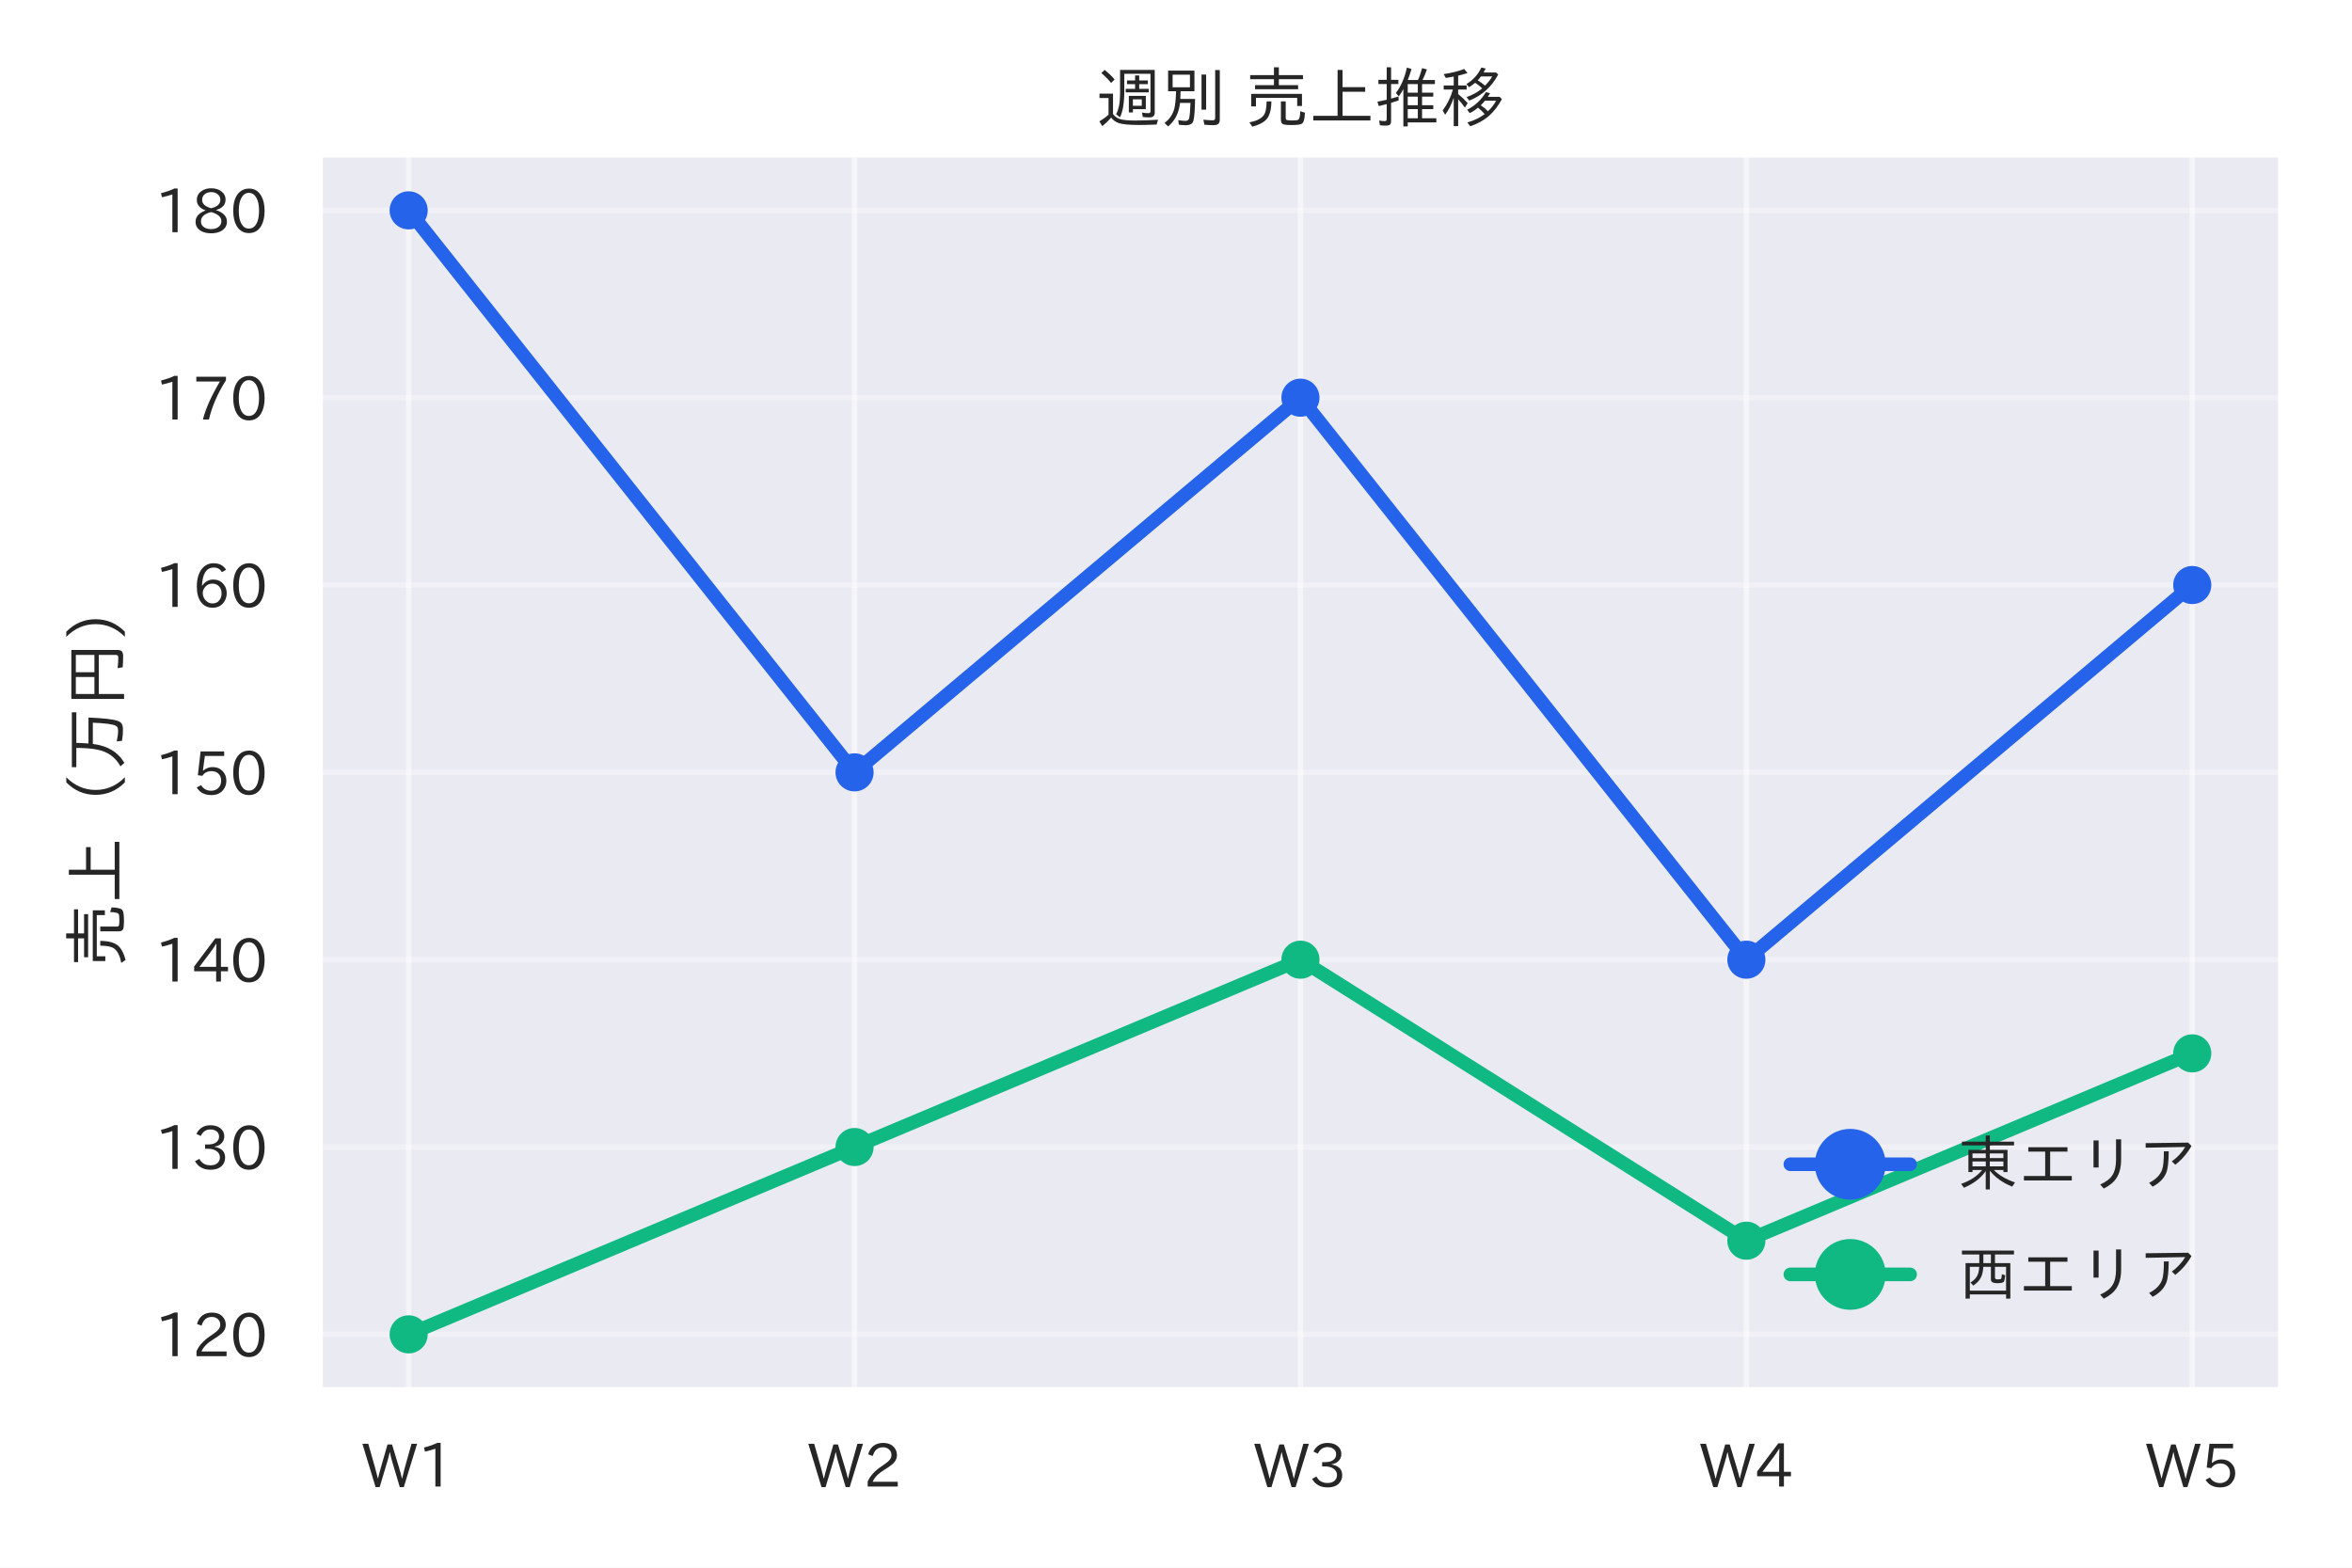
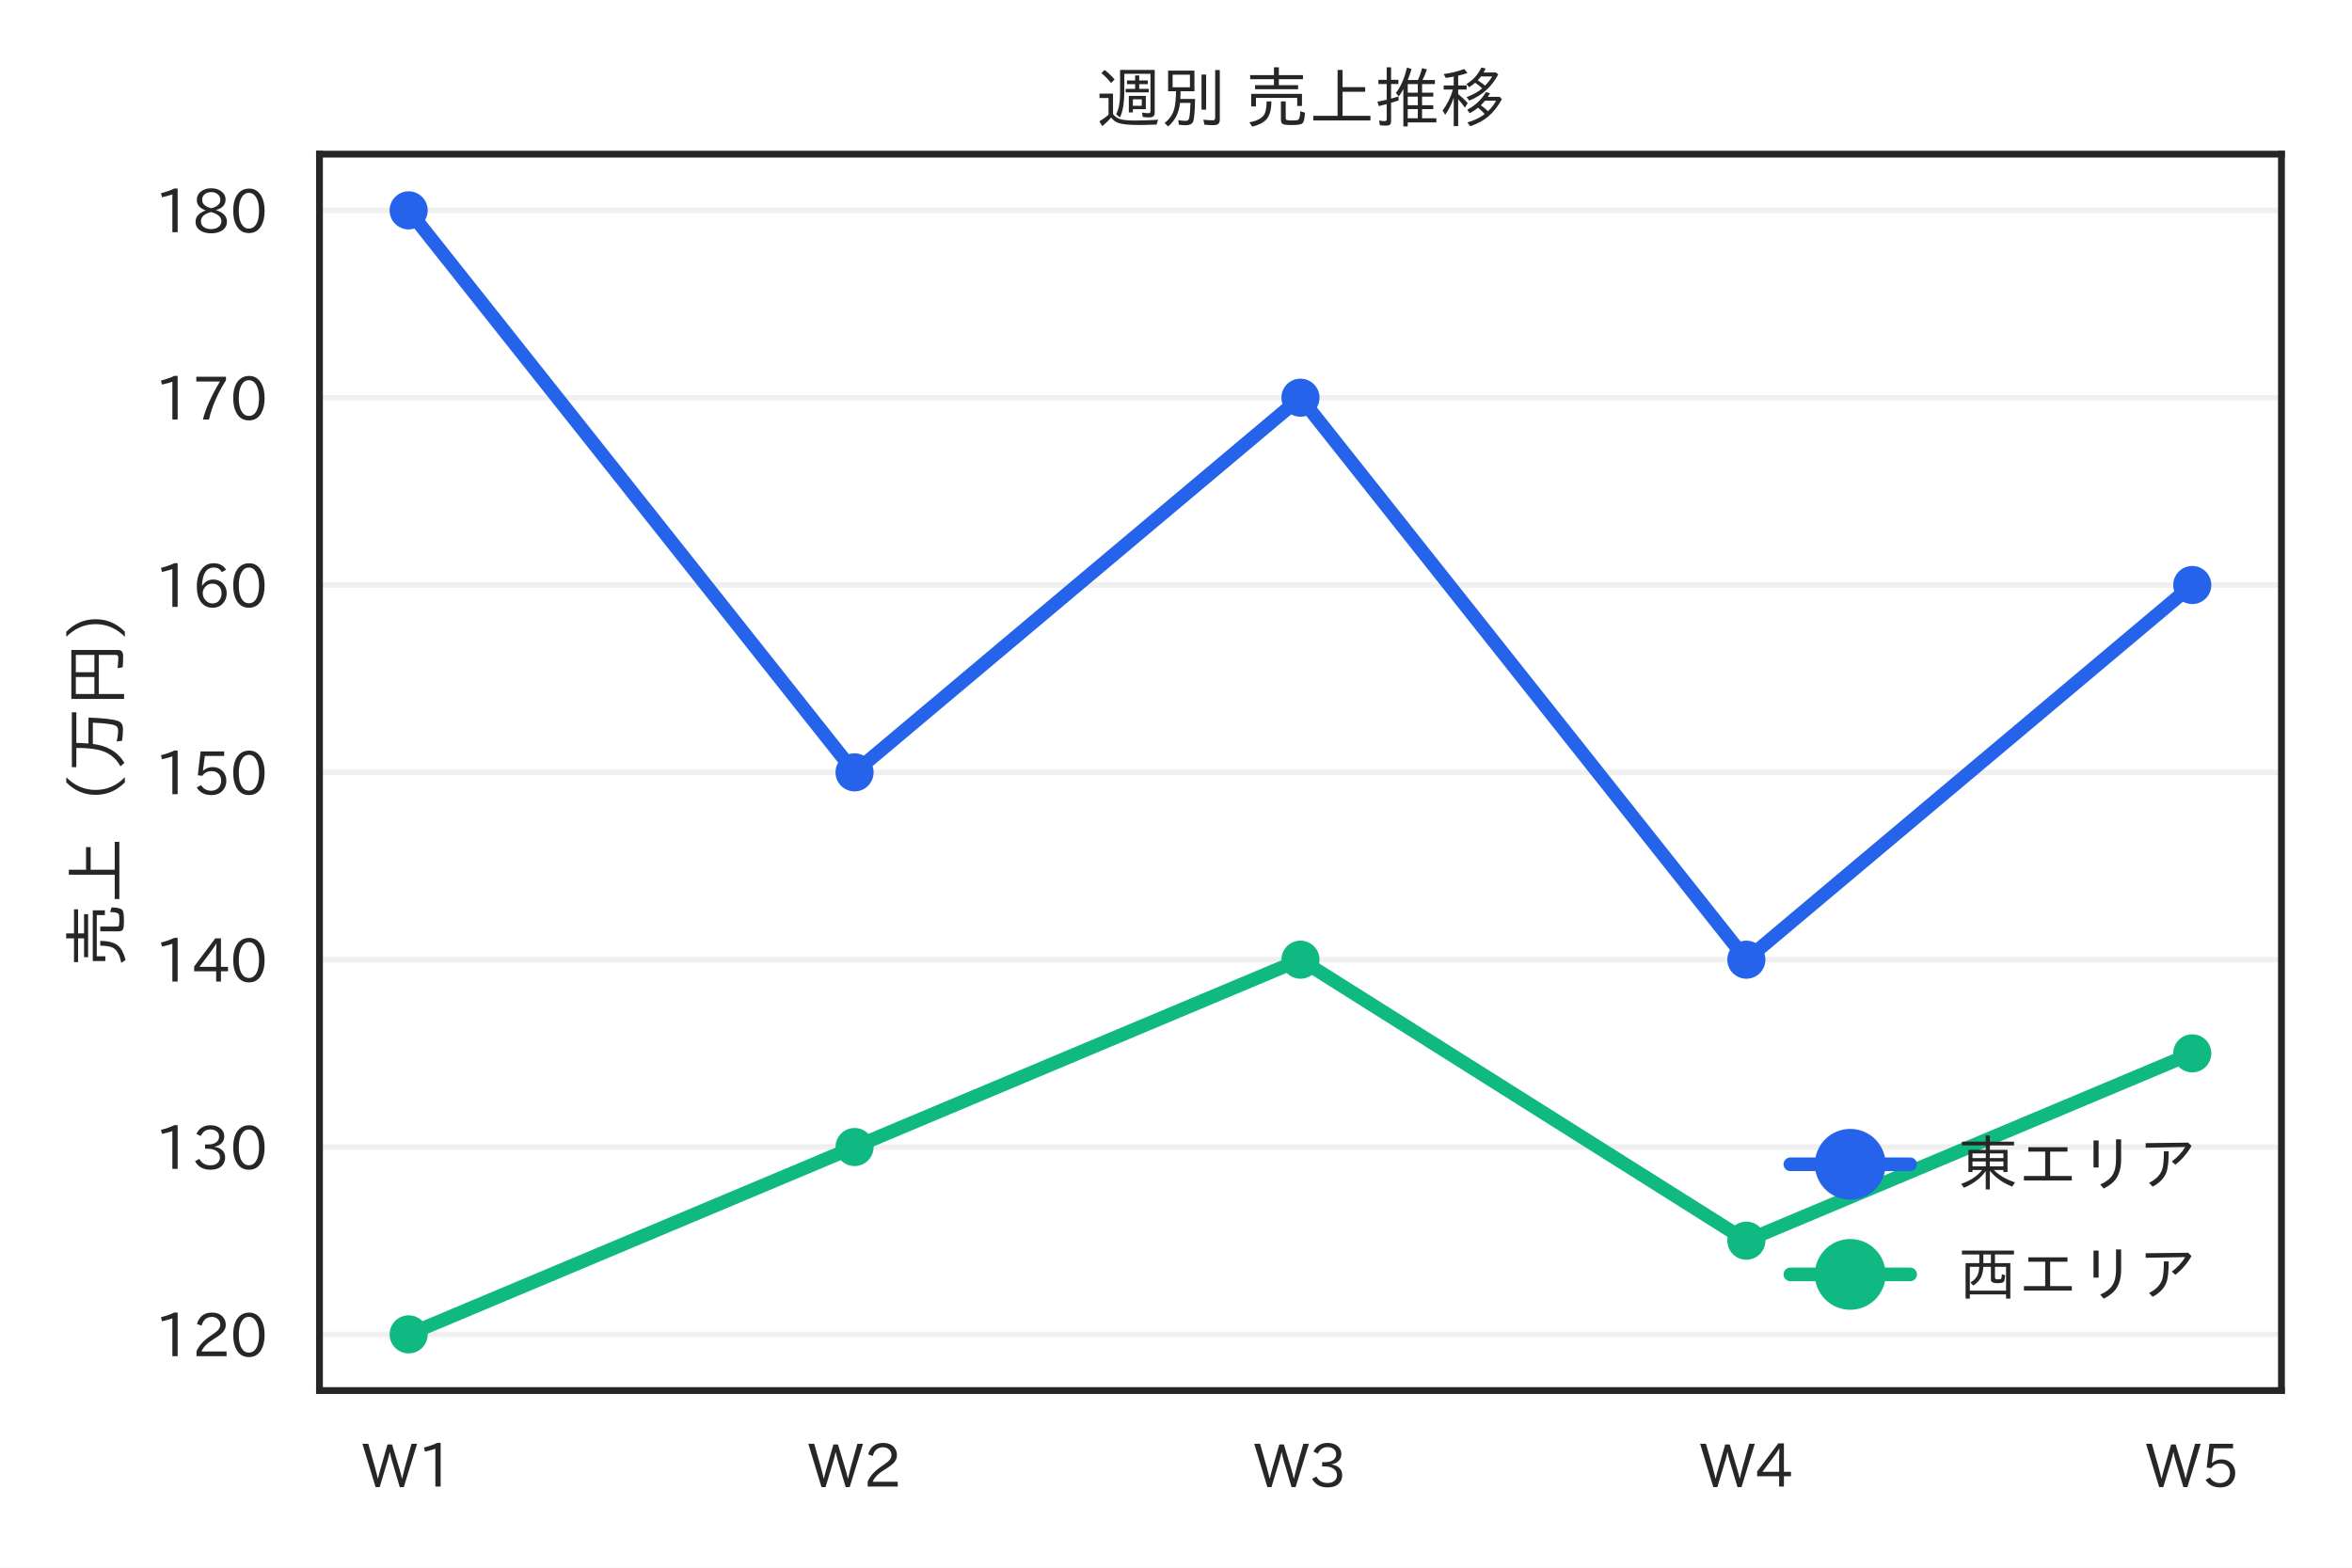
<svg xmlns="http://www.w3.org/2000/svg" xmlns:xlink="http://www.w3.org/1999/xlink" width="432pt" height="288pt" viewBox="0 0 432 288" version="1.1">
  <defs>
    <style type="text/css">*{stroke-linejoin: round; stroke-linecap: butt}</style>
  </defs>
  <g id="figure_1">
    <g id="patch_1">
      <path d="M 0 288  L 432 288  L 432 0  L 0 0  z " style="fill: #ffffff" />
    </g>
    <g id="axes_1">
      <g id="patch_2">
-         <path d="M 58.68 255.46  L 419.04 255.46  L 419.04 28.32  L 58.68 28.32  z " style="fill: #eaeaf2" />
+         <path d="M 58.68 255.46  L 419.04 255.46  L 419.04 28.32  L 58.68 28.32  z " style="fill: #ffffff" />
      </g>
      <g id="matplotlib.axis_1">
        <g id="xtick_1">
-           <g id="line2d_1">
-             <path d="M 75.06 255.46  L 75.06 28.32  " clip-path="url(#p65d16414b3)" style="fill: none; stroke: #ffffff; stroke-opacity: 0.5; stroke-linecap: round" />
-           </g>
          <g id="text_1">
            <g style="fill: #262626" transform="translate(66.49031 273.1997) scale(0.11 -0.11)">
              <defs>
                <path id="IPAexGothic-57" d="M 5888 4634  L 4466 0  L 4038 0  L 3219 2759  Q 3084 3209 2981 3738  L 2963 3738  Q 2866 3288 2713 2759  L 1888 0  L 1453 0  L 44 4634  L 672 4634  L 1406 2041  Q 1572 1444 1694 928  L 1716 928  Q 1819 1406 2003 2041  L 2725 4556  L 3213 4556  L 3972 2041  Q 4128 1541 4269 922  L 4288 922  Q 4441 1603 4563 2041  L 5291 4634  L 5888 4634  z " transform="scale(0.015625)" />
                <path id="IPAexGothic-31" d="M 2463 63  L 1900 63  L 1900 4103  Q 1372 3922 788 3797  L 684 4231  Q 1519 4441 2106 4731  L 2463 4731  L 2463 63  z " transform="scale(0.015625)" />
              </defs>
              <use xlink:href="#IPAexGothic-57" />
              <use xlink:href="#IPAexGothic-31" transform="translate(92.82227 0)" />
            </g>
          </g>
        </g>
        <g id="xtick_2">
-           <g id="line2d_2">
-             <path d="M 156.96 255.46  L 156.96 28.32  " clip-path="url(#p65d16414b3)" style="fill: none; stroke: #ffffff; stroke-opacity: 0.5; stroke-linecap: round" />
-           </g>
          <g id="text_2">
            <g style="fill: #262626" transform="translate(148.3903 273.1997) scale(0.11 -0.11)">
              <defs>
                <path id="IPAexGothic-32" d="M 3659 63  L 447 63  L 447 594  Q 825 1475 1894 2203  L 2072 2322  Q 2619 2697 2791 2906  Q 2988 3153 2988 3444  Q 2988 3772 2756 4003  Q 2500 4259 2084 4259  Q 1250 4259 991 3328  L 497 3506  Q 853 4725 2116 4725  Q 2806 4725 3216 4316  Q 3575 3947 3575 3425  Q 3575 3038 3344 2722  Q 3131 2416 2366 1938  L 2231 1856  Q 1256 1253 978 569  L 3659 569  L 3659 63  z " transform="scale(0.015625)" />
              </defs>
              <use xlink:href="#IPAexGothic-57" />
              <use xlink:href="#IPAexGothic-32" transform="translate(92.82227 0)" />
            </g>
          </g>
        </g>
        <g id="xtick_3">
-           <g id="line2d_3">
-             <path d="M 238.86 255.46  L 238.86 28.32  " clip-path="url(#p65d16414b3)" style="fill: none; stroke: #ffffff; stroke-opacity: 0.5; stroke-linecap: round" />
-           </g>
          <g id="text_3">
            <g style="fill: #262626" transform="translate(230.2903 273.1997) scale(0.11 -0.11)">
              <defs>
                <path id="IPAexGothic-33" d="M 2381 2419  Q 3506 2216 3506 1278  Q 3506 716 3128 356  Q 2709 -31 1944 -31  Q 797 -31 288 881  L 756 1131  Q 1109 441 1938 441  Q 2425 441 2694 691  Q 2950 928 2950 1291  Q 2950 1719 2566 1978  Q 2216 2213 1644 2213  L 1363 2213  L 1363 2669  L 1656 2669  Q 2231 2669 2534 2888  Q 2859 3119 2859 3509  Q 2859 3934 2494 4138  Q 2259 4278 1931 4278  Q 1238 4278 903 3578  L 434 3803  Q 897 4725 1938 4725  Q 2597 4725 3006 4394  Q 3416 4069 3416 3534  Q 3416 3028 3019 2706  Q 2763 2500 2381 2444  L 2381 2419  z " transform="scale(0.015625)" />
              </defs>
              <use xlink:href="#IPAexGothic-57" />
              <use xlink:href="#IPAexGothic-33" transform="translate(92.82227 0)" />
            </g>
          </g>
        </g>
        <g id="xtick_4">
-           <g id="line2d_4">
-             <path d="M 320.76 255.46  L 320.76 28.32  " clip-path="url(#p65d16414b3)" style="fill: none; stroke: #ffffff; stroke-opacity: 0.5; stroke-linecap: round" />
-           </g>
          <g id="text_4">
            <g style="fill: #262626" transform="translate(312.1903 273.1997) scale(0.11 -0.11)">
              <defs>
                <path id="IPAexGothic-34" d="M 3813 1159  L 3059 1159  L 3059 63  L 2547 63  L 2547 1159  L 197 1159  L 197 1672  L 2456 4678  L 3059 4678  L 3059 1634  L 3813 1634  L 3813 1159  z M 2578 4109  L 2559 4109  Q 2278 3656 2003 3284  L 759 1634  L 2547 1634  L 2547 3144  Q 2547 3481 2578 4109  z " transform="scale(0.015625)" />
              </defs>
              <use xlink:href="#IPAexGothic-57" />
              <use xlink:href="#IPAexGothic-34" transform="translate(92.82227 0)" />
            </g>
          </g>
        </g>
        <g id="xtick_5">
-           <g id="line2d_5">
-             <path d="M 402.66 255.46  L 402.66 28.32  " clip-path="url(#p65d16414b3)" style="fill: none; stroke: #ffffff; stroke-opacity: 0.5; stroke-linecap: round" />
-           </g>
          <g id="text_5">
            <g style="fill: #262626" transform="translate(394.0903 273.1997) scale(0.11 -0.11)">
              <defs>
                <path id="IPAexGothic-35" d="M 1178 2603  Q 1634 2963 2172 2963  Q 2816 2963 3241 2528  Q 3638 2113 3638 1497  Q 3638 938 3297 513  Q 2869 -31 2031 -31  Q 959 -31 469 784  L 938 1028  Q 1309 434 2013 434  Q 2466 434 2769 716  Q 3081 1013 3081 1503  Q 3081 1966 2806 2241  Q 2519 2528 2056 2528  Q 1406 2528 1072 2028  L 591 2091  L 884 4634  L 3406 4634  L 3406 4153  L 1341 4153  L 1134 2603  L 1178 2603  z " transform="scale(0.015625)" />
              </defs>
              <use xlink:href="#IPAexGothic-57" />
              <use xlink:href="#IPAexGothic-35" transform="translate(92.82227 0)" />
            </g>
          </g>
        </g>
      </g>
      <g id="matplotlib.axis_2">
        <g id="ytick_1">
-           <g id="line2d_6">
-             <path d="M 58.68 245.135  L 419.04 245.135  " clip-path="url(#p65d16414b3)" style="fill: none; stroke: #ffffff; stroke-opacity: 0.3; stroke-linecap: round" />
+           <g id="line2d_1">
+             <path d="M 58.68 245.135  L 419.04 245.135  " clip-path="url(#p6f7b896fdb)" style="fill: none; stroke: #cccccc; stroke-opacity: 0.3; stroke-linecap: round" />
          </g>
          <g id="text_6">
            <g style="fill: #262626" transform="translate(28.39516 249.2553) scale(0.11 -0.11)">
              <defs>
                <path id="IPAexGothic-30" d="M 2038 4725  Q 2881 4725 3334 3944  Q 3694 3325 3694 2344  Q 3694 1372 3334 741  Q 2888 -31 2016 -31  Q 1147 -31 700 741  Q 341 1372 341 2350  Q 341 3713 1000 4334  Q 1419 4725 2038 4725  z M 2016 4266  Q 1516 4266 1228 3759  Q 934 3247 934 2344  Q 934 1456 1222 947  Q 1513 447 2016 447  Q 2619 447 2909 1153  Q 3100 1622 3100 2375  Q 3100 3256 2806 3759  Q 2509 4266 2016 4266  z " transform="scale(0.015625)" />
              </defs>
              <use xlink:href="#IPAexGothic-31" />
              <use xlink:href="#IPAexGothic-32" transform="translate(62.98828 0)" />
              <use xlink:href="#IPAexGothic-30" transform="translate(125.9766 0)" />
            </g>
          </g>
        </g>
        <g id="ytick_2">
-           <g id="line2d_7">
-             <path d="M 58.68 210.72  L 419.04 210.72  " clip-path="url(#p65d16414b3)" style="fill: none; stroke: #ffffff; stroke-opacity: 0.3; stroke-linecap: round" />
+           <g id="line2d_2">
+             <path d="M 58.68 210.72  L 419.04 210.72  " clip-path="url(#p6f7b896fdb)" style="fill: none; stroke: #cccccc; stroke-opacity: 0.3; stroke-linecap: round" />
          </g>
          <g id="text_7">
            <g style="fill: #262626" transform="translate(28.39516 214.8401) scale(0.11 -0.11)">
              <use xlink:href="#IPAexGothic-31" />
              <use xlink:href="#IPAexGothic-33" transform="translate(62.98828 0)" />
              <use xlink:href="#IPAexGothic-30" transform="translate(125.9766 0)" />
            </g>
          </g>
        </g>
        <g id="ytick_3">
-           <g id="line2d_8">
-             <path d="M 58.68 176.305  L 419.04 176.305  " clip-path="url(#p65d16414b3)" style="fill: none; stroke: #ffffff; stroke-opacity: 0.3; stroke-linecap: round" />
+           <g id="line2d_3">
+             <path d="M 58.68 176.305  L 419.04 176.305  " clip-path="url(#p6f7b896fdb)" style="fill: none; stroke: #cccccc; stroke-opacity: 0.3; stroke-linecap: round" />
          </g>
          <g id="text_8">
            <g style="fill: #262626" transform="translate(28.39516 180.425) scale(0.11 -0.11)">
              <use xlink:href="#IPAexGothic-31" />
              <use xlink:href="#IPAexGothic-34" transform="translate(62.98828 0)" />
              <use xlink:href="#IPAexGothic-30" transform="translate(125.9766 0)" />
            </g>
          </g>
        </g>
        <g id="ytick_4">
-           <g id="line2d_9">
-             <path d="M 58.68 141.89  L 419.04 141.89  " clip-path="url(#p65d16414b3)" style="fill: none; stroke: #ffffff; stroke-opacity: 0.3; stroke-linecap: round" />
+           <g id="line2d_4">
+             <path d="M 58.68 141.89  L 419.04 141.89  " clip-path="url(#p6f7b896fdb)" style="fill: none; stroke: #cccccc; stroke-opacity: 0.3; stroke-linecap: round" />
          </g>
          <g id="text_9">
            <g style="fill: #262626" transform="translate(28.39516 146.0098) scale(0.11 -0.11)">
              <use xlink:href="#IPAexGothic-31" />
              <use xlink:href="#IPAexGothic-35" transform="translate(62.98828 0)" />
              <use xlink:href="#IPAexGothic-30" transform="translate(125.9766 0)" />
            </g>
          </g>
        </g>
        <g id="ytick_5">
-           <g id="line2d_10">
-             <path d="M 58.68 107.475  L 419.04 107.475  " clip-path="url(#p65d16414b3)" style="fill: none; stroke: #ffffff; stroke-opacity: 0.3; stroke-linecap: round" />
+           <g id="line2d_5">
+             <path d="M 58.68 107.475  L 419.04 107.475  " clip-path="url(#p6f7b896fdb)" style="fill: none; stroke: #cccccc; stroke-opacity: 0.3; stroke-linecap: round" />
          </g>
          <g id="text_10">
            <g style="fill: #262626" transform="translate(28.39516 111.5947) scale(0.11 -0.11)">
              <defs>
                <path id="IPAexGothic-36" d="M 1056 2328  Q 1509 2981 2234 2981  Q 2906 2981 3316 2513  Q 3675 2106 3675 1522  Q 3675 884 3272 434  Q 2853 -31 2178 -31  Q 1375 -31 922 581  Q 481 1178 481 2228  Q 481 3425 1013 4109  Q 1494 4725 2272 4725  Q 3191 4725 3609 4025  L 3150 3775  Q 2894 4266 2300 4266  Q 1119 4266 1031 2328  L 1056 2328  z M 2141 2547  Q 1684 2547 1384 2206  Q 1116 1900 1116 1541  Q 1116 1156 1353 844  Q 1672 428 2159 428  Q 2669 428 2941 844  Q 3125 1128 3125 1503  Q 3125 1944 2881 2228  Q 2600 2547 2141 2547  z " transform="scale(0.015625)" />
              </defs>
              <use xlink:href="#IPAexGothic-31" />
              <use xlink:href="#IPAexGothic-36" transform="translate(62.98828 0)" />
              <use xlink:href="#IPAexGothic-30" transform="translate(125.9766 0)" />
            </g>
          </g>
        </g>
        <g id="ytick_6">
-           <g id="line2d_11">
-             <path d="M 58.68 73.06  L 419.04 73.06  " clip-path="url(#p65d16414b3)" style="fill: none; stroke: #ffffff; stroke-opacity: 0.3; stroke-linecap: round" />
+           <g id="line2d_6">
+             <path d="M 58.68 73.06  L 419.04 73.06  " clip-path="url(#p6f7b896fdb)" style="fill: none; stroke: #cccccc; stroke-opacity: 0.3; stroke-linecap: round" />
          </g>
          <g id="text_11">
            <g style="fill: #262626" transform="translate(28.39516 77.17954) scale(0.11 -0.11)">
              <defs>
                <path id="IPAexGothic-37" d="M 3597 4263  Q 2238 2106 1778 63  L 1131 63  Q 1581 1834 2950 4128  L 428 4128  L 428 4634  L 3597 4634  L 3597 4263  z " transform="scale(0.015625)" />
              </defs>
              <use xlink:href="#IPAexGothic-31" />
              <use xlink:href="#IPAexGothic-37" transform="translate(62.98828 0)" />
              <use xlink:href="#IPAexGothic-30" transform="translate(125.9766 0)" />
            </g>
          </g>
        </g>
        <g id="ytick_7">
-           <g id="line2d_12">
-             <path d="M 58.68 38.645  L 419.04 38.645  " clip-path="url(#p65d16414b3)" style="fill: none; stroke: #ffffff; stroke-opacity: 0.3; stroke-linecap: round" />
+           <g id="line2d_7">
+             <path d="M 58.68 38.645  L 419.04 38.645  " clip-path="url(#p6f7b896fdb)" style="fill: none; stroke: #cccccc; stroke-opacity: 0.3; stroke-linecap: round" />
          </g>
          <g id="text_12">
            <g style="fill: #262626" transform="translate(28.39516 42.76439) scale(0.11 -0.11)">
              <defs>
                <path id="IPAexGothic-38" d="M 2541 2425  Q 3700 2031 3700 1197  Q 3700 541 3100 197  Q 2663 -56 2016 -56  Q 1366 -56 928 197  Q 347 531 347 1178  Q 347 1988 1409 2381  L 1409 2400  Q 481 2734 481 3509  Q 481 4100 981 4456  Q 1406 4756 2019 4756  Q 2703 4756 3131 4403  Q 3553 4069 3553 3566  Q 3553 2706 2541 2444  L 2541 2425  z M 2022 2625  Q 2997 2856 2997 3528  Q 2997 3916 2675 4150  Q 2413 4347 2016 4347  Q 1606 4347 1331 4128  Q 1050 3897 1050 3522  Q 1050 3150 1350 2925  Q 1494 2809 1722 2722  Q 1984 2616 2022 2625  z M 1978 2209  Q 922 1931 922 1216  Q 922 775 1313 556  Q 1606 391 2009 391  Q 2575 391 2881 697  Q 3106 922 3106 1250  Q 3106 1594 2794 1850  Q 2609 1994 2350 2100  Q 2047 2222 1978 2209  z " transform="scale(0.015625)" />
              </defs>
              <use xlink:href="#IPAexGothic-31" />
              <use xlink:href="#IPAexGothic-38" transform="translate(62.98828 0)" />
              <use xlink:href="#IPAexGothic-30" transform="translate(125.9766 0)" />
            </g>
          </g>
        </g>
        <g id="text_13">
          <g style="fill: #262626" transform="translate(22.11516 177.89) rotate(-90) scale(0.12 -0.12)">
            <defs>
              <path id="IPAexGothic-58f2" d="M 2938 4544  L 2938 5313  L 3419 5313  L 3419 4544  L 5781 4544  L 5781 4147  L 3419 4147  L 3419 3559  L 5306 3559  L 5306 3163  L 1088 3163  L 1088 3559  L 2938 3559  L 2938 4147  L 609 4147  L 609 4544  L 2938 4544  z M 5684 2706  L 5684 1522  L 5216 1522  L 5216 2316  L 1178 2316  L 1178 1478  L 709 1478  L 709 2706  L 5684 2706  z M 531 -84  Q 1494 91 1894 556  Q 2213 913 2222 1972  L 2688 1972  Q 2678 756 2216 225  Q 1794 -256 819 -506  L 531 -84  z M 3622 1972  L 4091 1972  L 4091 353  Q 4091 191 4181 153  Q 4313 100 4684 100  Q 5169 100 5294 159  Q 5503 256 5513 1006  L 5972 863  Q 5944 -22 5691 -206  Q 5503 -347 4659 -347  Q 3981 -347 3809 -250  Q 3622 -144 3622 178  L 3622 1972  z " transform="scale(0.015625)" />
              <path id="IPAexGothic-4e0a" d="M 3259 3366  L 5475 3366  L 5475 2913  L 3259 2913  L 3259 556  L 5991 556  L 5991 103  L 391 103  L 391 556  L 2772 556  L 2772 5050  L 3259 5050  L 3259 3366  z " transform="scale(0.015625)" />
              <path id="IPAexGothic-ff08" d="M 5419 -434  Q 4197 769 4197 2438  Q 4197 4097 5419 5300  L 5919 5300  Q 4678 4078 4678 2425  Q 4678 788 5919 -434  L 5419 -434  z " transform="scale(0.015625)" />
              <path id="IPAexGothic-4e07" d="M 2888 4316  Q 2878 3816 2828 3128  L 5369 3128  Q 5284 984 5056 300  Q 4950 -22 4750 -134  Q 4556 -250 4181 -250  Q 3659 -250 3091 -159  L 3028 363  Q 3638 225 4103 225  Q 4456 225 4569 463  Q 4797 906 4866 2700  L 2784 2700  Q 2534 575 934 -391  L 591 -6  Q 1900 716 2216 2200  Q 2394 3041 2394 4316  L 506 4316  L 506 4756  L 5888 4756  L 5888 4316  L 2888 4316  z " transform="scale(0.015625)" />
              <path id="IPAexGothic-5186" d="M 5594 4806  L 5594 322  Q 5594 34 5491 -97  Q 5366 -269 4959 -269  Q 4469 -269 3897 -225  L 3809 275  Q 4378 206 4844 206  Q 5106 206 5106 434  L 5106 2119  L 1281 2119  L 1281 -359  L 794 -359  L 794 4806  L 5594 4806  z M 1281 4366  L 1281 2547  L 2944 2547  L 2944 4366  L 1281 4366  z M 5106 2547  L 5106 4366  L 3413 4366  L 3413 2547  L 5106 2547  z " transform="scale(0.015625)" />
              <path id="IPAexGothic-ff09" d="M 481 -434  Q 1722 788 1722 2431  Q 1722 4066 481 5300  L 981 5300  Q 2203 4097 2203 2431  Q 2203 769 981 -434  L 481 -434  z " transform="scale(0.015625)" />
            </defs>
            <use xlink:href="#IPAexGothic-58f2" />
            <use xlink:href="#IPAexGothic-4e0a" transform="translate(100 0)" />
            <use xlink:href="#IPAexGothic-ff08" transform="translate(200 0)" />
            <use xlink:href="#IPAexGothic-4e07" transform="translate(300 0)" />
            <use xlink:href="#IPAexGothic-5186" transform="translate(400 0)" />
            <use xlink:href="#IPAexGothic-ff09" transform="translate(500 0)" />
          </g>
        </g>
      </g>
-       <g id="line2d_13">
-         <path d="M 75.06 38.645  L 156.96 141.89  L 238.86 73.06  L 320.76 176.305  L 402.66 107.475  " clip-path="url(#p65d16414b3)" style="fill: none; stroke: #2563eb; stroke-width: 2.5; stroke-linecap: round" />
+       <g id="line2d_8">
+         <path d="M 75.06 38.645  L 156.96 141.89  L 238.86 73.06  L 320.76 176.305  L 402.66 107.475  " clip-path="url(#p6f7b896fdb)" style="fill: none; stroke: #2563eb; stroke-width: 2.5; stroke-linecap: round" />
        <defs>
-           <path id="m00fec85c07" d="M 0 3  C 0.796 3 1.559 2.684 2.121 2.121  C 2.684 1.559 3 0.796 3 0  C 3 -0.796 2.684 -1.559 2.121 -2.121  C 1.559 -2.684 0.796 -3 0 -3  C -0.796 -3 -1.559 -2.684 -2.121 -2.121  C -2.684 -1.559 -3 -0.796 -3 0  C -3 0.796 -2.684 1.559 -2.121 2.121  C -1.559 2.684 -0.796 3 0 3  z " style="stroke: #2563eb" />
+           <path id="me5d9db7aa4" d="M 0 3  C 0.796 3 1.559 2.684 2.121 2.121  C 2.684 1.559 3 0.796 3 0  C 3 -0.796 2.684 -1.559 2.121 -2.121  C 1.559 -2.684 0.796 -3 0 -3  C -0.796 -3 -1.559 -2.684 -2.121 -2.121  C -2.684 -1.559 -3 -0.796 -3 0  C -3 0.796 -2.684 1.559 -2.121 2.121  C -1.559 2.684 -0.796 3 0 3  z " style="stroke: #2563eb" />
        </defs>
-         <g clip-path="url(#p65d16414b3)">
-           <use xlink:href="#m00fec85c07" x="75.06" y="38.645" style="fill: #2563eb; stroke: #2563eb" />
-           <use xlink:href="#m00fec85c07" x="156.96" y="141.89" style="fill: #2563eb; stroke: #2563eb" />
-           <use xlink:href="#m00fec85c07" x="238.86" y="73.06" style="fill: #2563eb; stroke: #2563eb" />
-           <use xlink:href="#m00fec85c07" x="320.76" y="176.305" style="fill: #2563eb; stroke: #2563eb" />
-           <use xlink:href="#m00fec85c07" x="402.66" y="107.475" style="fill: #2563eb; stroke: #2563eb" />
-         </g>
-       </g>
-       <g id="line2d_14">
-         <path d="M 75.06 245.135  L 156.96 210.72  L 238.86 176.305  L 320.76 227.928  L 402.66 193.513  " clip-path="url(#p65d16414b3)" style="fill: none; stroke: #10b981; stroke-width: 2.5; stroke-linecap: round" />
+         <g clip-path="url(#p6f7b896fdb)">
+           <use xlink:href="#me5d9db7aa4" x="75.06" y="38.645" style="fill: #2563eb; stroke: #2563eb" />
+           <use xlink:href="#me5d9db7aa4" x="156.96" y="141.89" style="fill: #2563eb; stroke: #2563eb" />
+           <use xlink:href="#me5d9db7aa4" x="238.86" y="73.06" style="fill: #2563eb; stroke: #2563eb" />
+           <use xlink:href="#me5d9db7aa4" x="320.76" y="176.305" style="fill: #2563eb; stroke: #2563eb" />
+           <use xlink:href="#me5d9db7aa4" x="402.66" y="107.475" style="fill: #2563eb; stroke: #2563eb" />
+         </g>
+       </g>
+       <g id="line2d_9">
+         <path d="M 75.06 245.135  L 156.96 210.72  L 238.86 176.305  L 320.76 227.928  L 402.66 193.513  " clip-path="url(#p6f7b896fdb)" style="fill: none; stroke: #10b981; stroke-width: 2.5; stroke-linecap: round" />
        <defs>
-           <path id="mc92d6e5313" d="M 0 3  C 0.796 3 1.559 2.684 2.121 2.121  C 2.684 1.559 3 0.796 3 0  C 3 -0.796 2.684 -1.559 2.121 -2.121  C 1.559 -2.684 0.796 -3 0 -3  C -0.796 -3 -1.559 -2.684 -2.121 -2.121  C -2.684 -1.559 -3 -0.796 -3 0  C -3 0.796 -2.684 1.559 -2.121 2.121  C -1.559 2.684 -0.796 3 0 3  z " style="stroke: #10b981" />
+           <path id="meb14c4544b" d="M 0 3  C 0.796 3 1.559 2.684 2.121 2.121  C 2.684 1.559 3 0.796 3 0  C 3 -0.796 2.684 -1.559 2.121 -2.121  C 1.559 -2.684 0.796 -3 0 -3  C -0.796 -3 -1.559 -2.684 -2.121 -2.121  C -2.684 -1.559 -3 -0.796 -3 0  C -3 0.796 -2.684 1.559 -2.121 2.121  C -1.559 2.684 -0.796 3 0 3  z " style="stroke: #10b981" />
        </defs>
-         <g clip-path="url(#p65d16414b3)">
-           <use xlink:href="#mc92d6e5313" x="75.06" y="245.135" style="fill: #10b981; stroke: #10b981" />
-           <use xlink:href="#mc92d6e5313" x="156.96" y="210.72" style="fill: #10b981; stroke: #10b981" />
-           <use xlink:href="#mc92d6e5313" x="238.86" y="176.305" style="fill: #10b981; stroke: #10b981" />
-           <use xlink:href="#mc92d6e5313" x="320.76" y="227.928" style="fill: #10b981; stroke: #10b981" />
-           <use xlink:href="#mc92d6e5313" x="402.66" y="193.513" style="fill: #10b981; stroke: #10b981" />
+         <g clip-path="url(#p6f7b896fdb)">
+           <use xlink:href="#meb14c4544b" x="75.06" y="245.135" style="fill: #10b981; stroke: #10b981" />
+           <use xlink:href="#meb14c4544b" x="156.96" y="210.72" style="fill: #10b981; stroke: #10b981" />
+           <use xlink:href="#meb14c4544b" x="238.86" y="176.305" style="fill: #10b981; stroke: #10b981" />
+           <use xlink:href="#meb14c4544b" x="320.76" y="227.928" style="fill: #10b981; stroke: #10b981" />
+           <use xlink:href="#meb14c4544b" x="402.66" y="193.513" style="fill: #10b981; stroke: #10b981" />
        </g>
      </g>
      <g id="patch_3">
-         <path d="M 58.68 255.46  L 58.68 28.32  " style="fill: none; stroke: #ffffff; stroke-width: 1.25; stroke-linejoin: miter; stroke-linecap: square" />
+         <path d="M 58.68 255.46  L 58.68 28.32  " style="fill: none; stroke: #262626; stroke-width: 1.25; stroke-linejoin: miter; stroke-linecap: square" />
      </g>
      <g id="patch_4">
-         <path d="M 419.04 255.46  L 419.04 28.32  " style="fill: none; stroke: #ffffff; stroke-width: 1.25; stroke-linejoin: miter; stroke-linecap: square" />
+         <path d="M 419.04 255.46  L 419.04 28.32  " style="fill: none; stroke: #262626; stroke-width: 1.25; stroke-linejoin: miter; stroke-linecap: square" />
      </g>
      <g id="patch_5">
-         <path d="M 58.68 255.46  L 419.04 255.46  " style="fill: none; stroke: #ffffff; stroke-width: 1.25; stroke-linejoin: miter; stroke-linecap: square" />
+         <path d="M 58.68 255.46  L 419.04 255.46  " style="fill: none; stroke: #262626; stroke-width: 1.25; stroke-linejoin: miter; stroke-linecap: square" />
      </g>
      <g id="patch_6">
-         <path d="M 58.68 28.32  L 419.04 28.32  " style="fill: none; stroke: #ffffff; stroke-width: 1.25; stroke-linejoin: miter; stroke-linecap: square" />
+         <path d="M 58.68 28.32  L 419.04 28.32  " style="fill: none; stroke: #262626; stroke-width: 1.25; stroke-linejoin: miter; stroke-linecap: square" />
      </g>
      <g id="text_14">
        <g style="fill: #262626" transform="translate(201.24 22.32) scale(0.12 -0.12)">
          <defs>
            <path id="IPAexGothic-9031" d="M 1703 728  Q 1944 394 2356 247  Q 2788 94 3891 94  Q 4791 94 6119 172  Q 6019 -84 5978 -300  Q 4853 -341 4275 -341  Q 2825 -341 2259 -153  Q 1791 9 1519 391  Q 1175 -28 647 -453  L 366 13  Q 916 350 1263 659  L 1263 2303  L 378 2303  L 378 2731  L 1703 2731  L 1703 728  z M 4916 2509  L 4916 1209  L 3650 1209  L 3650 891  L 3253 891  L 3253 2509  L 4916 2509  z M 4519 2169  L 3650 2169  L 3650 1541  L 4519 1541  L 4519 2169  z M 5788 5056  L 5788 863  Q 5788 403 5294 403  Q 4950 403 4616 441  L 4544 878  Q 4866 813 5159 813  Q 5372 813 5372 997  L 5372 4672  L 2809 4672  L 2809 3053  Q 2809 1206 2375 403  L 2009 716  Q 2394 1438 2394 2753  L 2394 5056  L 5788 5056  z M 4269 4019  L 5113 4019  L 5113 3659  L 4269 3659  L 4269 3200  L 5209 3200  L 5209 2853  L 2944 2853  L 2944 3200  L 3866 3200  L 3866 3659  L 3072 3659  L 3072 4019  L 3866 4019  L 3866 4513  L 4269 4513  L 4269 4019  z M 1516 3775  Q 1034 4359 563 4738  L 878 5056  Q 1484 4572 1856 4122  L 1516 3775  z " transform="scale(0.015625)" />
            <path id="IPAexGothic-5225" d="M 1922 2963  Q 1906 2453 1894 2209  L 3341 2209  Q 3313 550 3175 63  Q 3059 -366 2413 -366  Q 2072 -366 1753 -313  L 1691 134  Q 2084 63 2413 63  Q 2694 63 2759 319  Q 2856 722 2888 1753  Q 2888 1800 2894 1819  L 1863 1819  Q 1709 350 700 -481  L 353 -147  Q 1075 403 1306 1256  Q 1450 1822 1478 2963  L 700 2963  L 700 4984  L 3278 4984  L 3278 2963  L 1922 2963  z M 1141 4588  L 1141 3353  L 2838 3353  L 2838 4588  L 1141 4588  z M 3972 4597  L 4425 4597  L 4425 1159  L 3972 1159  L 3972 4597  z M 5309 5044  L 5763 5044  L 5763 191  Q 5763 -141 5581 -263  Q 5438 -359 5116 -359  Q 4688 -359 4253 -313  L 4156 178  Q 4625 116 5072 116  Q 5309 116 5309 353  L 5309 5044  z " transform="scale(0.015625)" />
            <path id="IPAexGothic-20" transform="scale(0.015625)" />
            <path id="IPAexGothic-63a8" d="M 3244 4063  L 4244 4063  Q 4481 4578 4653 5228  L 5125 5100  Q 4913 4484 4691 4063  L 5906 4063  L 5906 3666  L 4647 3666  L 4647 2822  L 5747 2822  L 5747 2438  L 4647 2438  L 4647 1594  L 5747 1594  L 5747 1216  L 4647 1216  L 4647 319  L 6047 319  L 6047 -91  L 3244 -91  L 3244 -481  L 2816 -481  L 2816 3188  L 2791 3128  Q 2581 2744 2366 2463  L 2084 2797  Q 2813 3728 3166 5284  L 3616 5144  Q 3431 4500 3244 4063  z M 3244 319  L 4231 319  L 4231 1216  L 3244 1216  L 3244 319  z M 3244 1594  L 4231 1594  L 4231 2438  L 3244 2438  L 3244 1594  z M 3244 2822  L 4231 2822  L 4231 3666  L 3244 3666  L 3244 2822  z M 1184 4084  L 1184 5313  L 1613 5313  L 1613 4084  L 2328 4084  L 2328 3669  L 1613 3669  L 1613 2241  Q 1997 2341 2334 2453  L 2359 2069  Q 1809 1884 1631 1831  L 1613 1825  L 1613 44  Q 1613 -197 1522 -294  Q 1413 -403 1081 -403  Q 738 -403 519 -366  L 441 97  Q 741 38 978 38  Q 1184 38 1184 219  L 1184 1703  L 1147 1697  Q 734 1581 409 1509  L 275 1941  Q 722 2022 1138 2119  Q 1147 2122 1166 2125  Q 1178 2128 1184 2131  L 1184 3669  L 372 3669  L 372 4084  L 1184 4084  z " transform="scale(0.015625)" />
            <path id="IPAexGothic-79fb" d="M 4691 2419  L 5844 2419  L 6069 2188  Q 5503 1156 4763 513  Q 4081 -75 2975 -469  L 2681 -97  Q 3684 194 4384 728  Q 4097 1056 3731 1356  Q 3381 1053 2919 819  L 2669 1150  Q 3853 1772 4500 2878  L 4909 2772  Q 4772 2528 4691 2419  z M 4409 2034  Q 4219 1803 4000 1588  Q 4375 1341 4703 1009  Q 5219 1488 5497 2034  L 4409 2034  z M 1350 2328  Q 1009 1334 513 659  L 263 1081  Q 966 2022 1266 3128  L 366 3128  L 366 3531  L 1350 3531  L 1350 4400  Q 919 4322 575 4266  L 366 4644  Q 1506 4809 2378 5144  L 2700 4747  Q 2238 4600 1784 4491  L 1784 3531  L 2616 3531  L 2616 3128  L 1784 3128  L 1784 2688  Q 2306 2266 2719 1803  L 2444 1356  Q 2106 1838 1784 2181  L 1784 -450  L 1350 -450  L 1350 2328  z M 4275 4800  L 5491 4800  L 5709 4609  Q 4763 2809 2875 2047  L 2606 2388  Q 3534 2722 4134 3244  Q 3869 3519 3450 3794  Q 3184 3569 2859 3359  L 2591 3666  Q 3578 4259 4056 5288  L 4481 5191  Q 4406 5034 4275 4800  z M 4019 4416  Q 3856 4194 3700 4038  Q 4128 3759 4372 3553  L 4416 3513  Q 4884 3991 5119 4416  L 4019 4416  z " transform="scale(0.015625)" />
          </defs>
          <use xlink:href="#IPAexGothic-9031" />
          <use xlink:href="#IPAexGothic-5225" transform="translate(100 0)" />
          <use xlink:href="#IPAexGothic-20" transform="translate(200 0)" />
          <use xlink:href="#IPAexGothic-58f2" transform="translate(227.002 0)" />
          <use xlink:href="#IPAexGothic-4e0a" transform="translate(327.002 0)" />
          <use xlink:href="#IPAexGothic-63a8" transform="translate(427.002 0)" />
          <use xlink:href="#IPAexGothic-79fb" transform="translate(527.002 0)" />
        </g>
      </g>
      <g id="legend_1">
-         <g id="line2d_15">
+         <g id="line2d_10">
          <path d="M 328.84 213.89  L 339.84 213.89  L 350.84 213.89  " style="fill: none; stroke: #2563eb; stroke-width: 2.5; stroke-linecap: round" />
          <defs>
-             <path id="m5e32abc585" d="M 0 6  C 1.591 6 3.117 5.368 4.243 4.243  C 5.368 3.117 6 1.591 6 0  C 6 -1.591 5.368 -3.117 4.243 -4.243  C 3.117 -5.368 1.591 -6 0 -6  C -1.591 -6 -3.117 -5.368 -4.243 -4.243  C -5.368 -3.117 -6 -1.591 -6 0  C -6 1.591 -5.368 3.117 -4.243 4.243  C -3.117 5.368 -1.591 6 0 6  z " style="stroke: #2563eb" />
+             <path id="meade8441d8" d="M 0 6  C 1.591 6 3.117 5.368 4.243 4.243  C 5.368 3.117 6 1.591 6 0  C 6 -1.591 5.368 -3.117 4.243 -4.243  C 3.117 -5.368 1.591 -6 0 -6  C -1.591 -6 -3.117 -5.368 -4.243 -4.243  C -5.368 -3.117 -6 -1.591 -6 0  C -6 1.591 -5.368 3.117 -4.243 4.243  C -3.117 5.368 -1.591 6 0 6  z " style="stroke: #2563eb" />
          </defs>
          <g>
-             <use xlink:href="#m5e32abc585" x="339.84" y="213.89" style="fill: #2563eb; stroke: #2563eb" />
+             <use xlink:href="#meade8441d8" x="339.84" y="213.89" style="fill: #2563eb; stroke: #2563eb" />
          </g>
        </g>
        <g id="text_15">
          <g style="fill: #262626" transform="translate(359.64 217.7403) scale(0.11 -0.11)">
            <defs>
              <path id="IPAexGothic-6771" d="M 3822 1631  Q 4653 791 6088 300  L 5788 -147  Q 4269 463 3400 1553  L 3400 -450  L 2959 -450  L 2959 1516  Q 2200 403 634 -269  L 328 147  Q 1781 638 2575 1631  L 1544 1631  L 1544 1406  L 1109 1406  L 1109 3781  L 2959 3781  L 2959 4256  L 419 4256  L 419 4659  L 2959 4659  L 2959 5313  L 3400 5313  L 3400 4659  L 5984 4659  L 5984 4256  L 3400 4256  L 3400 3781  L 5288 3781  L 5288 1406  L 4847 1406  L 4847 1631  L 3822 1631  z M 2966 3397  L 1544 3397  L 1544 2900  L 2966 2900  L 2966 3397  z M 3394 3397  L 3394 2900  L 4847 2900  L 4847 3397  L 3394 3397  z M 2966 2541  L 1544 2541  L 1544 2016  L 2966 2016  L 2966 2541  z M 3394 2541  L 3394 2016  L 4847 2016  L 4847 2541  L 3394 2541  z " transform="scale(0.015625)" />
              <path id="IPAexGothic-30a8" d="M 1109 4063  L 5294 4063  L 5294 3594  L 3444 3594  L 3444 988  L 5759 988  L 5759 513  L 641 513  L 641 988  L 2913 988  L 2913 3594  L 1109 3594  L 1109 4063  z " transform="scale(0.015625)" />
              <path id="IPAexGothic-30ea" d="M 1678 4788  L 2222 4788  L 2222 1900  L 1678 1900  L 1678 4788  z M 4084 4909  L 4628 4909  L 4628 2753  Q 4628 1563 4150 794  Q 3725 119 2772 -353  L 2394 78  Q 3334 494 3706 1094  Q 4084 1703 4084 2725  L 4084 4909  z " transform="scale(0.015625)" />
              <path id="IPAexGothic-30a2" d="M 5388 4556  L 5747 4200  Q 5081 3022 4019 2191  L 3647 2547  Q 4519 3178 5081 4091  L 850 4013  L 850 4500  L 5388 4556  z M 1216 256  Q 2319 813 2616 1691  Q 2797 2200 2797 3628  L 3313 3628  Q 3303 1981 3059 1356  Q 2697 431 1594 -153  L 1216 256  z " transform="scale(0.015625)" />
            </defs>
            <use xlink:href="#IPAexGothic-6771" />
            <use xlink:href="#IPAexGothic-30a8" transform="translate(100 0)" />
            <use xlink:href="#IPAexGothic-30ea" transform="translate(200 0)" />
            <use xlink:href="#IPAexGothic-30a2" transform="translate(300 0)" />
          </g>
        </g>
-         <g id="line2d_16">
+         <g id="line2d_11">
          <path d="M 328.84 234.12  L 339.84 234.12  L 350.84 234.12  " style="fill: none; stroke: #10b981; stroke-width: 2.5; stroke-linecap: round" />
          <defs>
-             <path id="md48af0e6d8" d="M 0 6  C 1.591 6 3.117 5.368 4.243 4.243  C 5.368 3.117 6 1.591 6 0  C 6 -1.591 5.368 -3.117 4.243 -4.243  C 3.117 -5.368 1.591 -6 0 -6  C -1.591 -6 -3.117 -5.368 -4.243 -4.243  C -5.368 -3.117 -6 -1.591 -6 0  C -6 1.591 -5.368 3.117 -4.243 4.243  C -3.117 5.368 -1.591 6 0 6  z " style="stroke: #10b981" />
+             <path id="m9e05c1a1c5" d="M 0 6  C 1.591 6 3.117 5.368 4.243 4.243  C 5.368 3.117 6 1.591 6 0  C 6 -1.591 5.368 -3.117 4.243 -4.243  C 3.117 -5.368 1.591 -6 0 -6  C -1.591 -6 -3.117 -5.368 -4.243 -4.243  C -5.368 -3.117 -6 -1.591 -6 0  C -6 1.591 -5.368 3.117 -4.243 4.243  C -3.117 5.368 -1.591 6 0 6  z " style="stroke: #10b981" />
          </defs>
          <g>
-             <use xlink:href="#md48af0e6d8" x="339.84" y="234.12" style="fill: #10b981; stroke: #10b981" />
+             <use xlink:href="#m9e05c1a1c5" x="339.84" y="234.12" style="fill: #10b981; stroke: #10b981" />
          </g>
        </g>
        <g id="text_16">
          <g style="fill: #262626" transform="translate(359.64 237.97) scale(0.11 -0.11)">
            <defs>
              <path id="IPAexGothic-897f" d="M 2272 3444  L 2272 4372  L 416 4372  L 416 4788  L 5978 4788  L 5978 4372  L 3947 4372  L 3947 3444  L 5588 3444  L 5588 -350  L 5134 -350  L 5134 103  L 1259 103  L 1259 -350  L 806 -350  L 806 3444  L 2272 3444  z M 2706 3444  L 3513 3444  L 3513 4372  L 2706 4372  L 2706 3444  z M 2266 3053  L 1259 3053  L 1259 506  L 5134 506  L 5134 3053  L 3947 3053  L 3947 1913  Q 3947 1709 4203 1709  Q 4547 1709 4594 1766  Q 4650 1828 4678 2169  Q 4678 2234 4684 2266  L 5044 2138  Q 4978 1594 4903 1472  Q 4788 1300 4197 1300  Q 3513 1300 3513 1691  L 3513 3053  L 2700 3053  Q 2672 2378 2444 1913  Q 2219 1438 1625 1044  L 1328 1375  Q 1981 1756 2163 2375  Q 2247 2650 2266 3053  z " transform="scale(0.015625)" />
            </defs>
            <use xlink:href="#IPAexGothic-897f" />
            <use xlink:href="#IPAexGothic-30a8" transform="translate(100 0)" />
            <use xlink:href="#IPAexGothic-30ea" transform="translate(200 0)" />
            <use xlink:href="#IPAexGothic-30a2" transform="translate(300 0)" />
          </g>
        </g>
      </g>
    </g>
  </g>
  <defs>
-     <clipPath id="p65d16414b3">
+     <clipPath id="p6f7b896fdb">
      <rect x="58.68" y="28.32" width="360.36" height="227.14" />
    </clipPath>
  </defs>
</svg>
